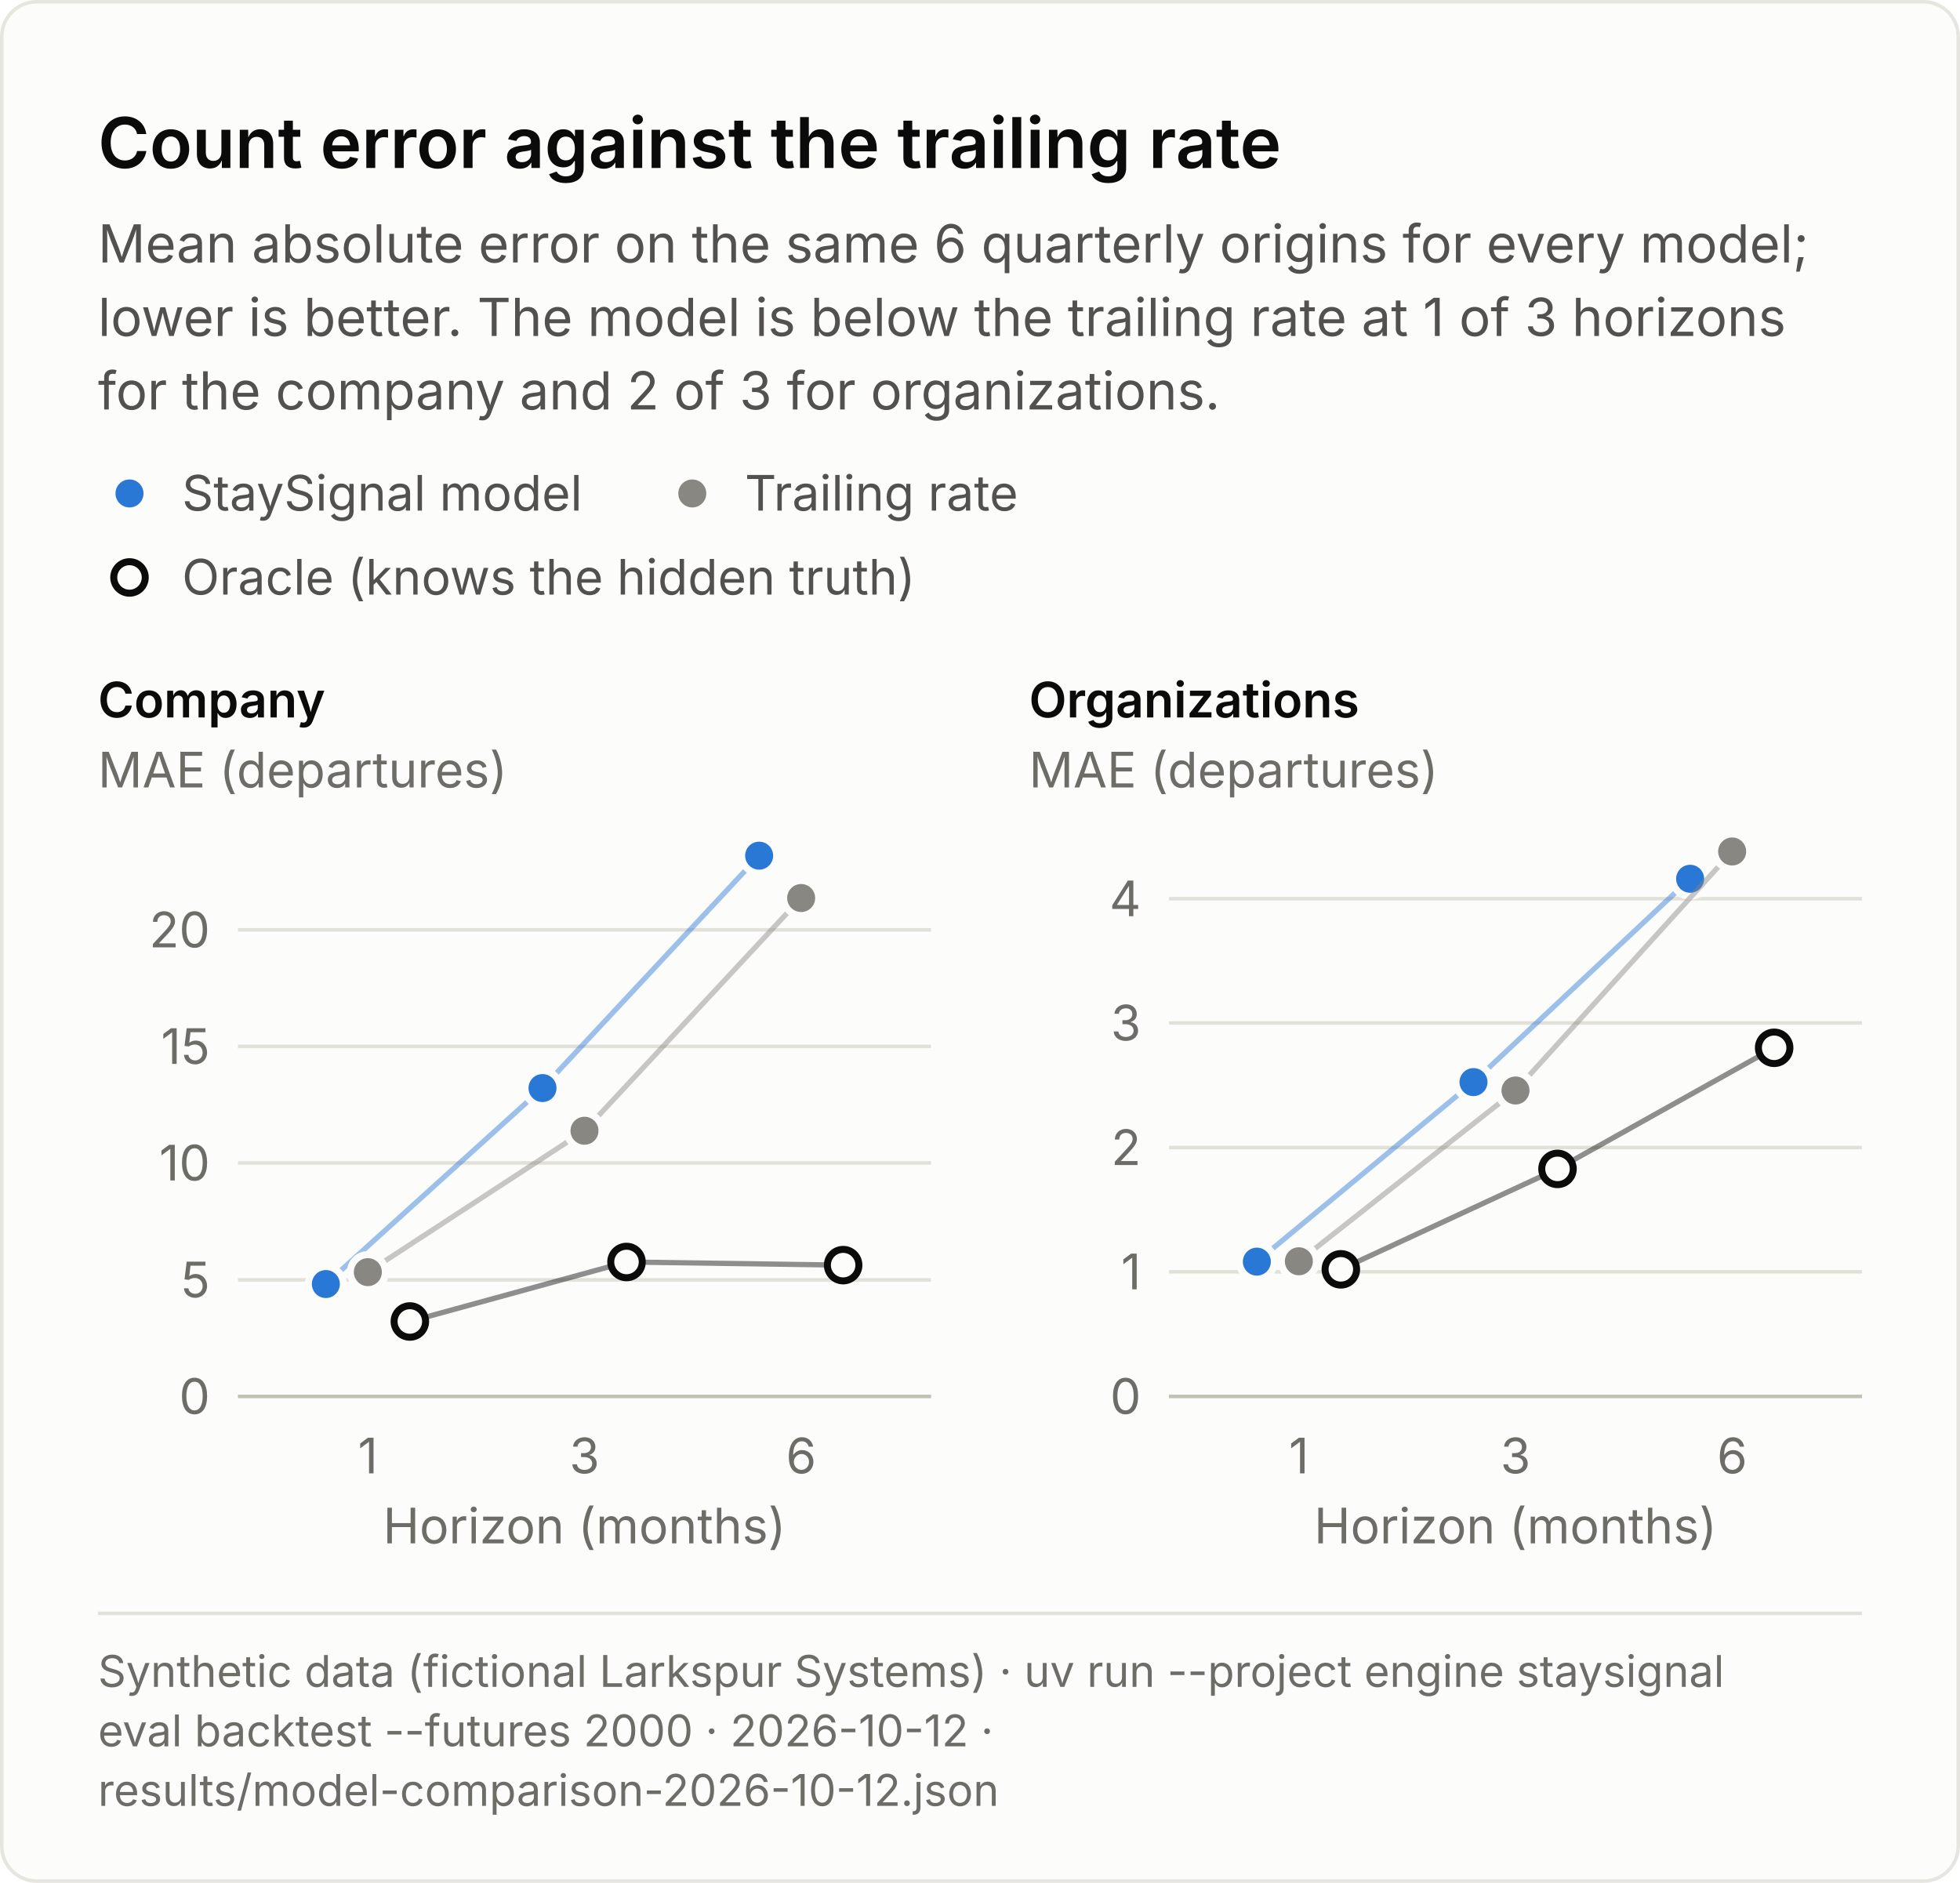
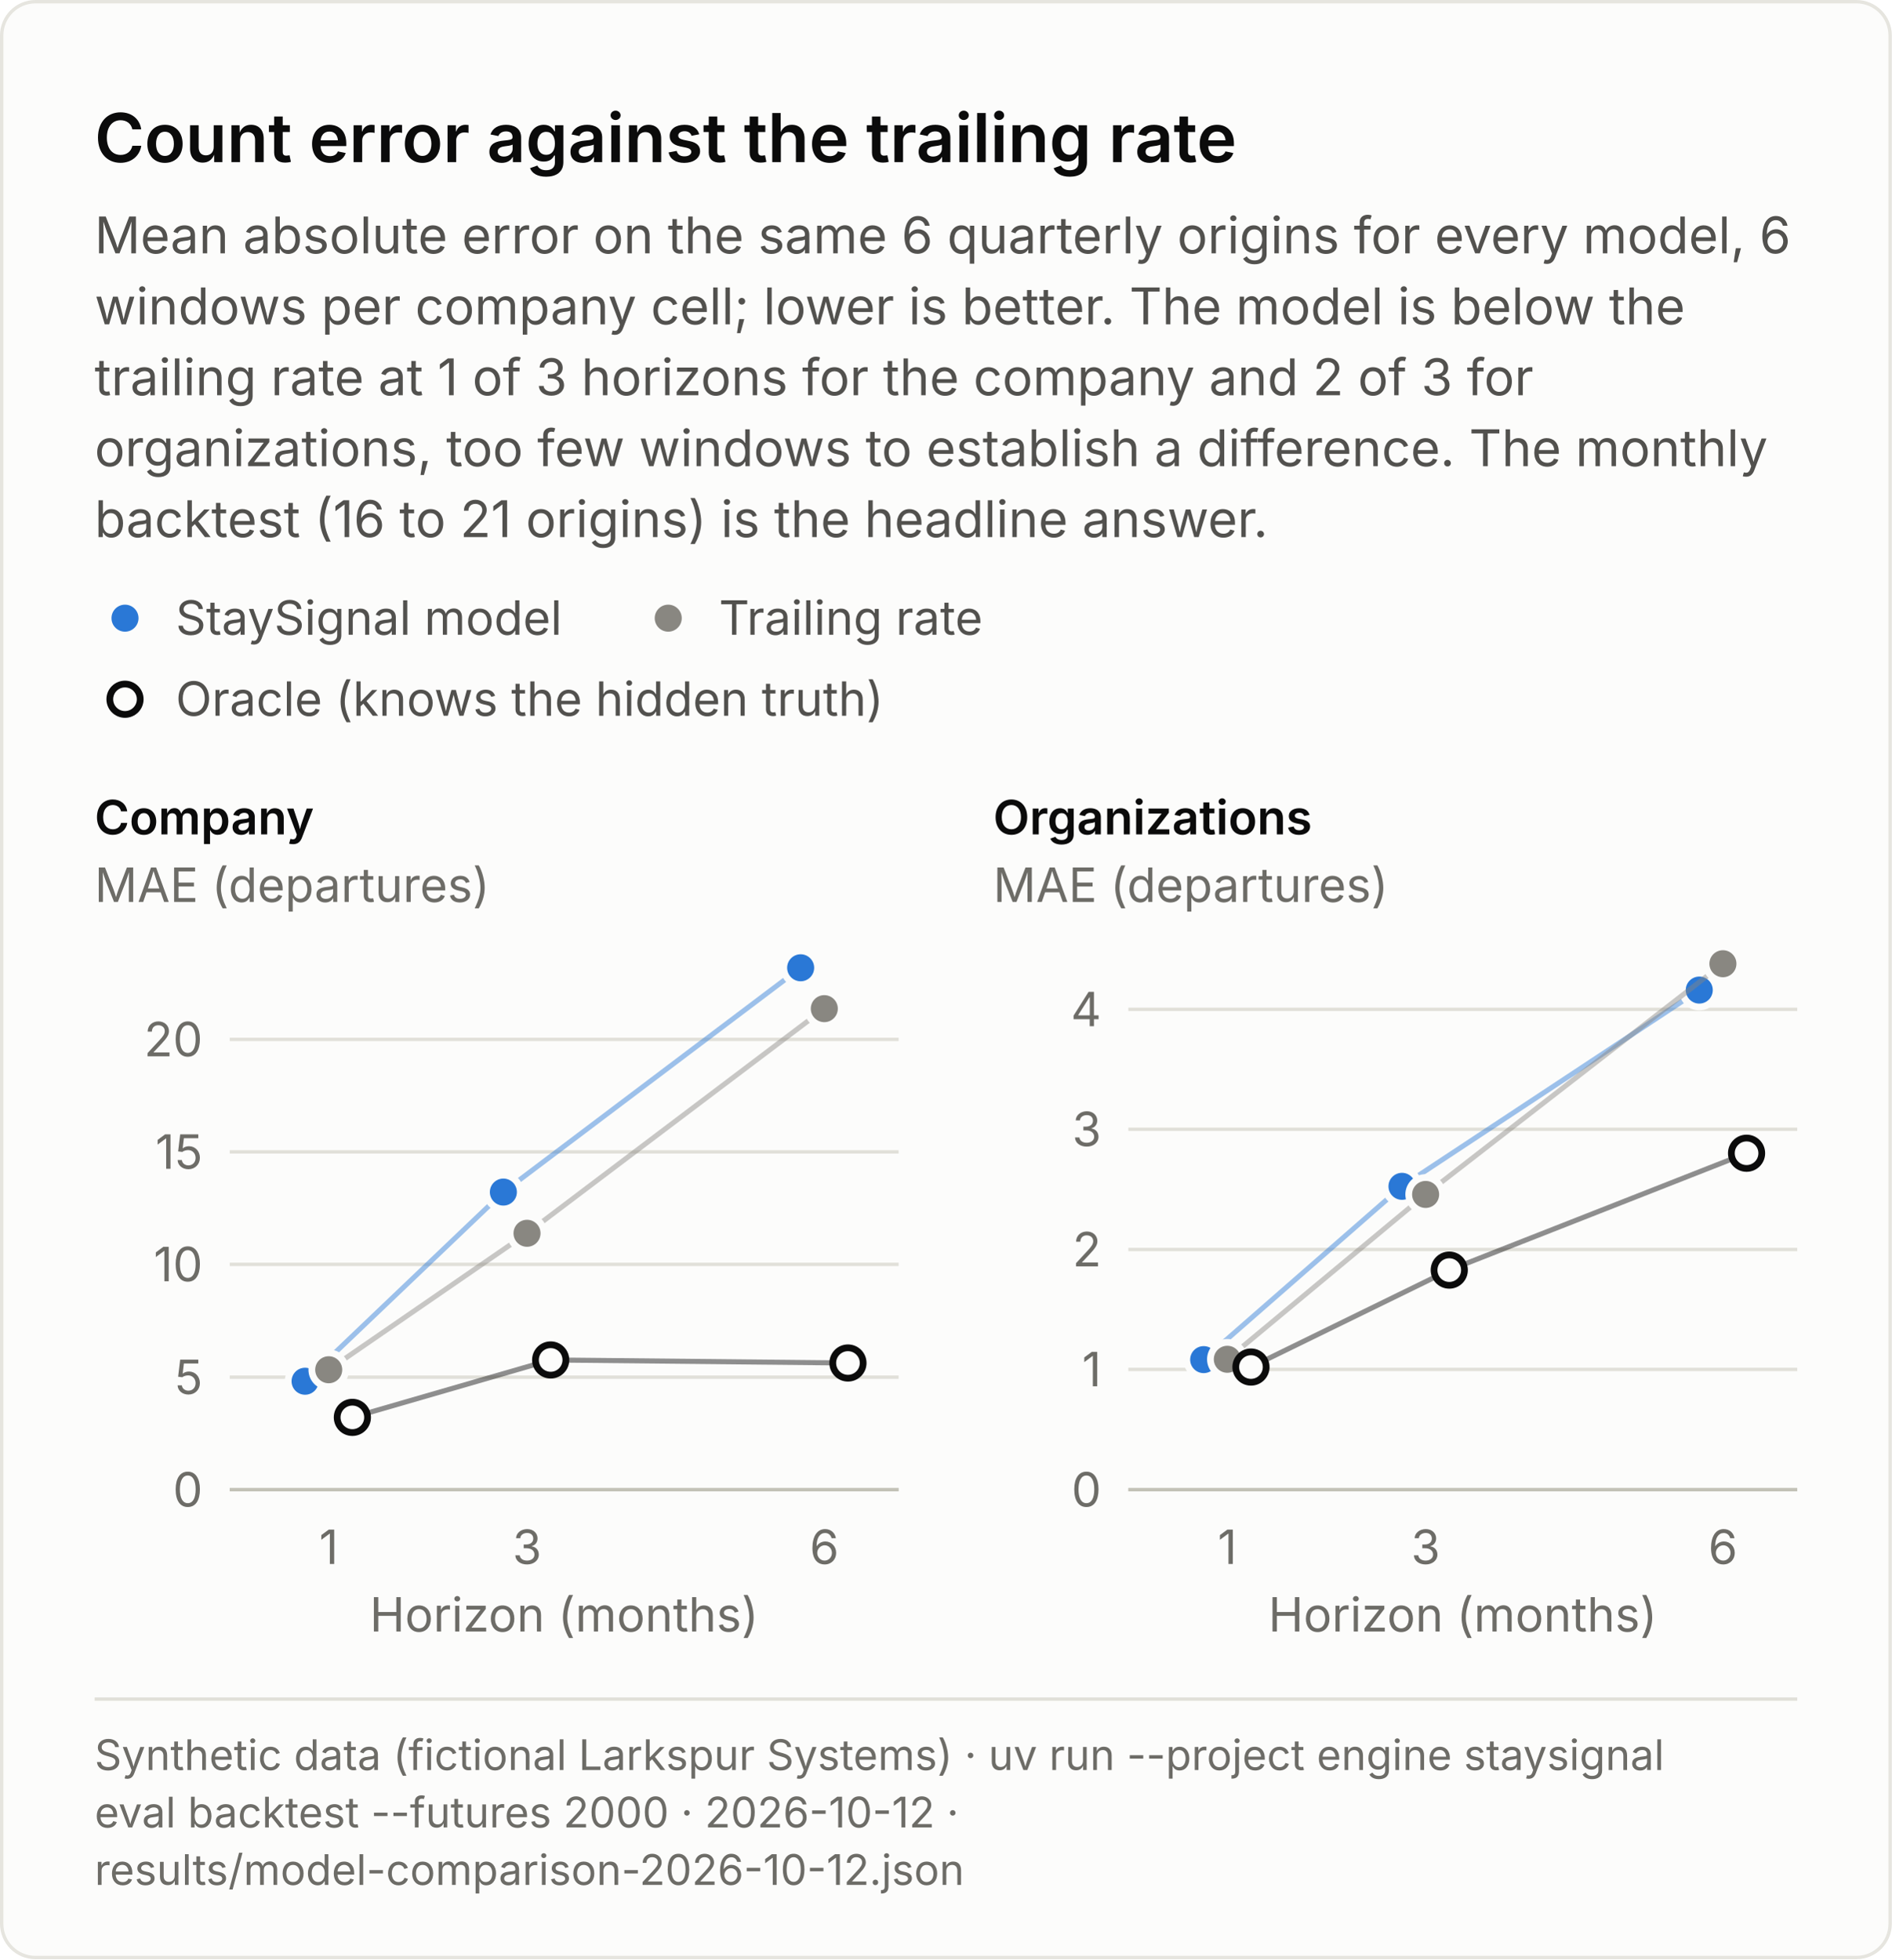
- <svg xmlns="http://www.w3.org/2000/svg" width="560" height="538" viewBox="0 0 560 538" role="img" aria-labelledby="model-vs-trailing-light-title model-vs-trailing-light-desc">
+ <svg xmlns="http://www.w3.org/2000/svg" width="560" height="580" viewBox="0 0 560 580" role="img" aria-labelledby="model-vs-trailing-light-title model-vs-trailing-light-desc">
  <style>text{font-family:Inter, -apple-system, BlinkMacSystemFont, 'Segoe UI', Helvetica, Arial, sans-serif;font-variant-numeric:tabular-nums}</style>
-   <rect x="0.5" y="0.5" width="559" height="537" rx="10" fill="#fcfcfb" stroke="#e6e5df" />
+   <rect x="0.5" y="0.5" width="559" height="579" rx="10" fill="#fcfcfb" stroke="#e6e5df" />
  <text x="28.0" y="48.0" font-size="20" font-weight="600" fill="#0b0b0b">Count error against the trailing rate</text>
-   <text x="28.0" y="75.0" font-size="15" fill="#52514e">Mean absolute error on the same 6 quarterly origins for every model;</text>
-   <text x="28.0" y="96.0" font-size="15" fill="#52514e">lower is better. The model is below the trailing rate at 1 of 3 horizons</text>
-   <text x="28.0" y="117.0" font-size="15" fill="#52514e">for the company and 2 of 3 for organizations.</text>
-   <circle cx="37.0" cy="141.0" r="5" fill="#2a78d6" stroke="#fcfcfb" stroke-width="2" />
-   <text x="52.0" y="145.9" font-size="14" fill="#52514e">StaySignal model</text>
-   <circle cx="197.8" cy="141.0" r="5" fill="#898781" stroke="#fcfcfb" stroke-width="2" />
-   <text x="212.8" y="145.9" font-size="14" fill="#52514e">Trailing rate</text>
-   <circle cx="37.0" cy="165.0" r="4.5" fill="#fcfcfb" stroke="#0b0b0b" stroke-width="2" />
-   <text x="52.0" y="169.9" font-size="14" fill="#52514e">Oracle (knows the hidden truth)</text>
-   <text x="28.0" y="205.0" font-size="14" font-weight="600" fill="#0b0b0b">Company</text>
-   <text x="28.0" y="225.0" font-size="14" fill="#6d6c67">MAE (departures)</text>
-   <line x1="68.0" y1="399.0" x2="266.0" y2="399.0" stroke="#e1e0d9" stroke-width="1" />
-   <text x="60.0" y="404.0" font-size="14" text-anchor="end" fill="#6d6c67">0</text>
-   <line x1="68.0" y1="365.7" x2="266.0" y2="365.7" stroke="#e1e0d9" stroke-width="1" />
-   <text x="60.0" y="370.7" font-size="14" text-anchor="end" fill="#6d6c67">5</text>
-   <line x1="68.0" y1="332.3" x2="266.0" y2="332.3" stroke="#e1e0d9" stroke-width="1" />
-   <text x="60.0" y="337.3" font-size="14" text-anchor="end" fill="#6d6c67">10</text>
-   <line x1="68.0" y1="299.0" x2="266.0" y2="299.0" stroke="#e1e0d9" stroke-width="1" />
-   <text x="60.0" y="304.0" font-size="14" text-anchor="end" fill="#6d6c67">15</text>
-   <line x1="68.0" y1="265.7" x2="266.0" y2="265.7" stroke="#e1e0d9" stroke-width="1" />
-   <text x="60.0" y="270.7" font-size="14" text-anchor="end" fill="#6d6c67">20</text>
-   <line x1="68.0" y1="399.0" x2="266.0" y2="399.0" stroke="#c3c2b7" stroke-width="1" />
-   <path d="M93.1 366.9L155.0 310.9L216.9 244.5" fill="none" stroke="#2a78d6" stroke-width="1.5" stroke-opacity="0.45" />
-   <circle cx="93.1" cy="366.9" r="5" fill="#2a78d6" stroke="#fcfcfb" stroke-width="2" />
-   <circle cx="155.0" cy="310.9" r="5" fill="#2a78d6" stroke="#fcfcfb" stroke-width="2" />
-   <circle cx="216.9" cy="244.5" r="5" fill="#2a78d6" stroke="#fcfcfb" stroke-width="2" />
-   <path d="M105.1 363.5L167.0 323.1L228.9 256.6" fill="none" stroke="#898781" stroke-width="1.5" stroke-opacity="0.45" />
-   <circle cx="105.1" cy="363.5" r="5" fill="#898781" stroke="#fcfcfb" stroke-width="2" />
-   <circle cx="167.0" cy="323.1" r="5" fill="#898781" stroke="#fcfcfb" stroke-width="2" />
-   <circle cx="228.9" cy="256.6" r="5" fill="#898781" stroke="#fcfcfb" stroke-width="2" />
-   <path d="M117.1 377.6L179.0 360.6L240.9 361.5" fill="none" stroke="#0b0b0b" stroke-width="1.5" stroke-opacity="0.45" />
-   <circle cx="117.1" cy="377.6" r="4.5" fill="#fcfcfb" stroke="#0b0b0b" stroke-width="2" />
-   <circle cx="179.0" cy="360.6" r="4.5" fill="#fcfcfb" stroke="#0b0b0b" stroke-width="2" />
-   <circle cx="240.9" cy="361.5" r="4.5" fill="#fcfcfb" stroke="#0b0b0b" stroke-width="2" />
-   <text x="105.1" y="421.0" font-size="14" text-anchor="middle" fill="#6d6c67">1</text>
-   <text x="167.0" y="421.0" font-size="14" text-anchor="middle" fill="#6d6c67">3</text>
-   <text x="228.9" y="421.0" font-size="14" text-anchor="middle" fill="#6d6c67">6</text>
-   <text x="167.0" y="441.0" font-size="14" text-anchor="middle" fill="#6d6c67">Horizon (months)</text>
-   <text x="294.0" y="205.0" font-size="14" font-weight="600" fill="#0b0b0b">Organizations</text>
-   <text x="294.0" y="225.0" font-size="14" fill="#6d6c67">MAE (departures)</text>
-   <line x1="334.0" y1="399.0" x2="532.0" y2="399.0" stroke="#e1e0d9" stroke-width="1" />
-   <text x="326.0" y="404.0" font-size="14" text-anchor="end" fill="#6d6c67">0</text>
-   <line x1="334.0" y1="363.4" x2="532.0" y2="363.4" stroke="#e1e0d9" stroke-width="1" />
-   <text x="326.0" y="368.4" font-size="14" text-anchor="end" fill="#6d6c67">1</text>
-   <line x1="334.0" y1="327.9" x2="532.0" y2="327.9" stroke="#e1e0d9" stroke-width="1" />
-   <text x="326.0" y="332.9" font-size="14" text-anchor="end" fill="#6d6c67">2</text>
-   <line x1="334.0" y1="292.3" x2="532.0" y2="292.3" stroke="#e1e0d9" stroke-width="1" />
-   <text x="326.0" y="297.3" font-size="14" text-anchor="end" fill="#6d6c67">3</text>
-   <line x1="334.0" y1="256.8" x2="532.0" y2="256.8" stroke="#e1e0d9" stroke-width="1" />
-   <text x="326.0" y="261.8" font-size="14" text-anchor="end" fill="#6d6c67">4</text>
-   <line x1="334.0" y1="399.0" x2="532.0" y2="399.0" stroke="#c3c2b7" stroke-width="1" />
-   <path d="M359.1 360.5L421.0 309.2L482.9 251.1" fill="none" stroke="#2a78d6" stroke-width="1.5" stroke-opacity="0.45" />
-   <circle cx="359.1" cy="360.5" r="5" fill="#2a78d6" stroke="#fcfcfb" stroke-width="2" />
-   <circle cx="421.0" cy="309.2" r="5" fill="#2a78d6" stroke="#fcfcfb" stroke-width="2" />
-   <circle cx="482.9" cy="251.1" r="5" fill="#2a78d6" stroke="#fcfcfb" stroke-width="2" />
-   <path d="M371.1 360.4L433.0 311.6L494.9 243.3" fill="none" stroke="#898781" stroke-width="1.5" stroke-opacity="0.45" />
-   <circle cx="371.1" cy="360.4" r="5" fill="#898781" stroke="#fcfcfb" stroke-width="2" />
-   <circle cx="433.0" cy="311.6" r="5" fill="#898781" stroke="#fcfcfb" stroke-width="2" />
-   <circle cx="494.9" cy="243.3" r="5" fill="#898781" stroke="#fcfcfb" stroke-width="2" />
-   <path d="M383.1 362.7L445.0 334.0L506.9 299.4" fill="none" stroke="#0b0b0b" stroke-width="1.5" stroke-opacity="0.45" />
-   <circle cx="383.1" cy="362.7" r="4.5" fill="#fcfcfb" stroke="#0b0b0b" stroke-width="2" />
-   <circle cx="445.0" cy="334.0" r="4.5" fill="#fcfcfb" stroke="#0b0b0b" stroke-width="2" />
-   <circle cx="506.9" cy="299.4" r="4.5" fill="#fcfcfb" stroke="#0b0b0b" stroke-width="2" />
-   <text x="371.1" y="421.0" font-size="14" text-anchor="middle" fill="#6d6c67">1</text>
-   <text x="433.0" y="421.0" font-size="14" text-anchor="middle" fill="#6d6c67">3</text>
-   <text x="494.9" y="421.0" font-size="14" text-anchor="middle" fill="#6d6c67">6</text>
-   <text x="433.0" y="441.0" font-size="14" text-anchor="middle" fill="#6d6c67">Horizon (months)</text>
-   <line x1="28.0" y1="461.0" x2="532.0" y2="461.0" stroke="#e1e0d9" stroke-width="1" />
-   <text x="28.0" y="482.0" font-size="12.5" fill="#6d6c67">Synthetic data (fictional Larkspur Systems) · uv run --project engine staysignal</text>
-   <text x="28.0" y="499.0" font-size="12.5" fill="#6d6c67">eval backtest --futures 2000 · 2026-10-12 ·</text>
-   <text x="28.0" y="516.0" font-size="12.5" fill="#6d6c67">results/model-comparison-2026-10-12.json</text>
+   <text x="28.0" y="75.0" font-size="15" fill="#52514e">Mean absolute error on the same 6 quarterly origins for every model, 6</text>
+   <text x="28.0" y="96.0" font-size="15" fill="#52514e">windows per company cell; lower is better. The model is below the</text>
+   <text x="28.0" y="117.0" font-size="15" fill="#52514e">trailing rate at 1 of 3 horizons for the company and 2 of 3 for</text>
+   <text x="28.0" y="138.0" font-size="15" fill="#52514e">organizations, too few windows to establish a difference. The monthly</text>
+   <text x="28.0" y="159.0" font-size="15" fill="#52514e">backtest (16 to 21 origins) is the headline answer.</text>
+   <circle cx="37.0" cy="183.0" r="5" fill="#2a78d6" stroke="#fcfcfb" stroke-width="2" />
+   <text x="52.0" y="187.9" font-size="14" fill="#52514e">StaySignal model</text>
+   <circle cx="197.8" cy="183.0" r="5" fill="#898781" stroke="#fcfcfb" stroke-width="2" />
+   <text x="212.8" y="187.9" font-size="14" fill="#52514e">Trailing rate</text>
+   <circle cx="37.0" cy="207.0" r="4.5" fill="#fcfcfb" stroke="#0b0b0b" stroke-width="2" />
+   <text x="52.0" y="211.9" font-size="14" fill="#52514e">Oracle (knows the hidden truth)</text>
+   <text x="28.0" y="247.0" font-size="14" font-weight="600" fill="#0b0b0b">Company</text>
+   <text x="28.0" y="267.0" font-size="14" fill="#6d6c67">MAE (departures)</text>
+   <line x1="68.0" y1="441.0" x2="266.0" y2="441.0" stroke="#e1e0d9" stroke-width="1" />
+   <text x="60.0" y="446.0" font-size="14" text-anchor="end" fill="#6d6c67">0</text>
+   <line x1="68.0" y1="407.7" x2="266.0" y2="407.7" stroke="#e1e0d9" stroke-width="1" />
+   <text x="60.0" y="412.7" font-size="14" text-anchor="end" fill="#6d6c67">5</text>
+   <line x1="68.0" y1="374.3" x2="266.0" y2="374.3" stroke="#e1e0d9" stroke-width="1" />
+   <text x="60.0" y="379.3" font-size="14" text-anchor="end" fill="#6d6c67">10</text>
+   <line x1="68.0" y1="341.0" x2="266.0" y2="341.0" stroke="#e1e0d9" stroke-width="1" />
+   <text x="60.0" y="346.0" font-size="14" text-anchor="end" fill="#6d6c67">15</text>
+   <line x1="68.0" y1="307.7" x2="266.0" y2="307.7" stroke="#e1e0d9" stroke-width="1" />
+   <text x="60.0" y="312.7" font-size="14" text-anchor="end" fill="#6d6c67">20</text>
+   <line x1="68.0" y1="441.0" x2="266.0" y2="441.0" stroke="#c3c2b7" stroke-width="1" />
+   <path d="M90.3 408.9L149.0 352.9L237.0 286.5" fill="none" stroke="#2a78d6" stroke-width="1.5" stroke-opacity="0.45" />
+   <circle cx="90.3" cy="408.9" r="5" fill="#2a78d6" stroke="#fcfcfb" stroke-width="2" />
+   <circle cx="149.0" cy="352.9" r="5" fill="#2a78d6" stroke="#fcfcfb" stroke-width="2" />
+   <circle cx="237.0" cy="286.5" r="5" fill="#2a78d6" stroke="#fcfcfb" stroke-width="2" />
+   <path d="M97.3 405.5L156.0 365.1L244.0 298.6" fill="none" stroke="#898781" stroke-width="1.5" stroke-opacity="0.45" />
+   <circle cx="97.3" cy="405.5" r="5" fill="#898781" stroke="#fcfcfb" stroke-width="2" />
+   <circle cx="156.0" cy="365.1" r="5" fill="#898781" stroke="#fcfcfb" stroke-width="2" />
+   <circle cx="244.0" cy="298.6" r="5" fill="#898781" stroke="#fcfcfb" stroke-width="2" />
+   <path d="M104.3 419.6L163.0 402.6L251.0 403.5" fill="none" stroke="#0b0b0b" stroke-width="1.5" stroke-opacity="0.45" />
+   <circle cx="104.3" cy="419.6" r="4.5" fill="#fcfcfb" stroke="#0b0b0b" stroke-width="2" />
+   <circle cx="163.0" cy="402.6" r="4.5" fill="#fcfcfb" stroke="#0b0b0b" stroke-width="2" />
+   <circle cx="251.0" cy="403.5" r="4.5" fill="#fcfcfb" stroke="#0b0b0b" stroke-width="2" />
+   <text x="97.3" y="463.0" font-size="14" text-anchor="middle" fill="#6d6c67">1</text>
+   <text x="156.0" y="463.0" font-size="14" text-anchor="middle" fill="#6d6c67">3</text>
+   <text x="244.0" y="463.0" font-size="14" text-anchor="middle" fill="#6d6c67">6</text>
+   <text x="167.0" y="483.0" font-size="14" text-anchor="middle" fill="#6d6c67">Horizon (months)</text>
+   <text x="294.0" y="247.0" font-size="14" font-weight="600" fill="#0b0b0b">Organizations</text>
+   <text x="294.0" y="267.0" font-size="14" fill="#6d6c67">MAE (departures)</text>
+   <line x1="334.0" y1="441.0" x2="532.0" y2="441.0" stroke="#e1e0d9" stroke-width="1" />
+   <text x="326.0" y="446.0" font-size="14" text-anchor="end" fill="#6d6c67">0</text>
+   <line x1="334.0" y1="405.4" x2="532.0" y2="405.4" stroke="#e1e0d9" stroke-width="1" />
+   <text x="326.0" y="410.4" font-size="14" text-anchor="end" fill="#6d6c67">1</text>
+   <line x1="334.0" y1="369.9" x2="532.0" y2="369.9" stroke="#e1e0d9" stroke-width="1" />
+   <text x="326.0" y="374.9" font-size="14" text-anchor="end" fill="#6d6c67">2</text>
+   <line x1="334.0" y1="334.3" x2="532.0" y2="334.3" stroke="#e1e0d9" stroke-width="1" />
+   <text x="326.0" y="339.3" font-size="14" text-anchor="end" fill="#6d6c67">3</text>
+   <line x1="334.0" y1="298.8" x2="532.0" y2="298.8" stroke="#e1e0d9" stroke-width="1" />
+   <text x="326.0" y="303.8" font-size="14" text-anchor="end" fill="#6d6c67">4</text>
+   <line x1="334.0" y1="441.0" x2="532.0" y2="441.0" stroke="#c3c2b7" stroke-width="1" />
+   <path d="M356.3 402.5L415.0 351.2L503.0 293.1" fill="none" stroke="#2a78d6" stroke-width="1.5" stroke-opacity="0.45" />
+   <circle cx="356.3" cy="402.5" r="5" fill="#2a78d6" stroke="#fcfcfb" stroke-width="2" />
+   <circle cx="415.0" cy="351.2" r="5" fill="#2a78d6" stroke="#fcfcfb" stroke-width="2" />
+   <circle cx="503.0" cy="293.1" r="5" fill="#2a78d6" stroke="#fcfcfb" stroke-width="2" />
+   <path d="M363.3 402.4L422.0 353.6L510.0 285.3" fill="none" stroke="#898781" stroke-width="1.5" stroke-opacity="0.45" />
+   <circle cx="363.3" cy="402.4" r="5" fill="#898781" stroke="#fcfcfb" stroke-width="2" />
+   <circle cx="422.0" cy="353.6" r="5" fill="#898781" stroke="#fcfcfb" stroke-width="2" />
+   <circle cx="510.0" cy="285.3" r="5" fill="#898781" stroke="#fcfcfb" stroke-width="2" />
+   <path d="M370.3 404.7L429.0 376.0L517.0 341.4" fill="none" stroke="#0b0b0b" stroke-width="1.5" stroke-opacity="0.45" />
+   <circle cx="370.3" cy="404.7" r="4.5" fill="#fcfcfb" stroke="#0b0b0b" stroke-width="2" />
+   <circle cx="429.0" cy="376.0" r="4.5" fill="#fcfcfb" stroke="#0b0b0b" stroke-width="2" />
+   <circle cx="517.0" cy="341.4" r="4.5" fill="#fcfcfb" stroke="#0b0b0b" stroke-width="2" />
+   <text x="363.3" y="463.0" font-size="14" text-anchor="middle" fill="#6d6c67">1</text>
+   <text x="422.0" y="463.0" font-size="14" text-anchor="middle" fill="#6d6c67">3</text>
+   <text x="510.0" y="463.0" font-size="14" text-anchor="middle" fill="#6d6c67">6</text>
+   <text x="433.0" y="483.0" font-size="14" text-anchor="middle" fill="#6d6c67">Horizon (months)</text>
+   <line x1="28.0" y1="503.0" x2="532.0" y2="503.0" stroke="#e1e0d9" stroke-width="1" />
+   <text x="28.0" y="524.0" font-size="12.5" fill="#6d6c67">Synthetic data (fictional Larkspur Systems) · uv run --project engine staysignal</text>
+   <text x="28.0" y="541.0" font-size="12.5" fill="#6d6c67">eval backtest --futures 2000 · 2026-10-12 ·</text>
+   <text x="28.0" y="558.0" font-size="12.5" fill="#6d6c67">results/model-comparison-2026-10-12.json</text>
</svg>
